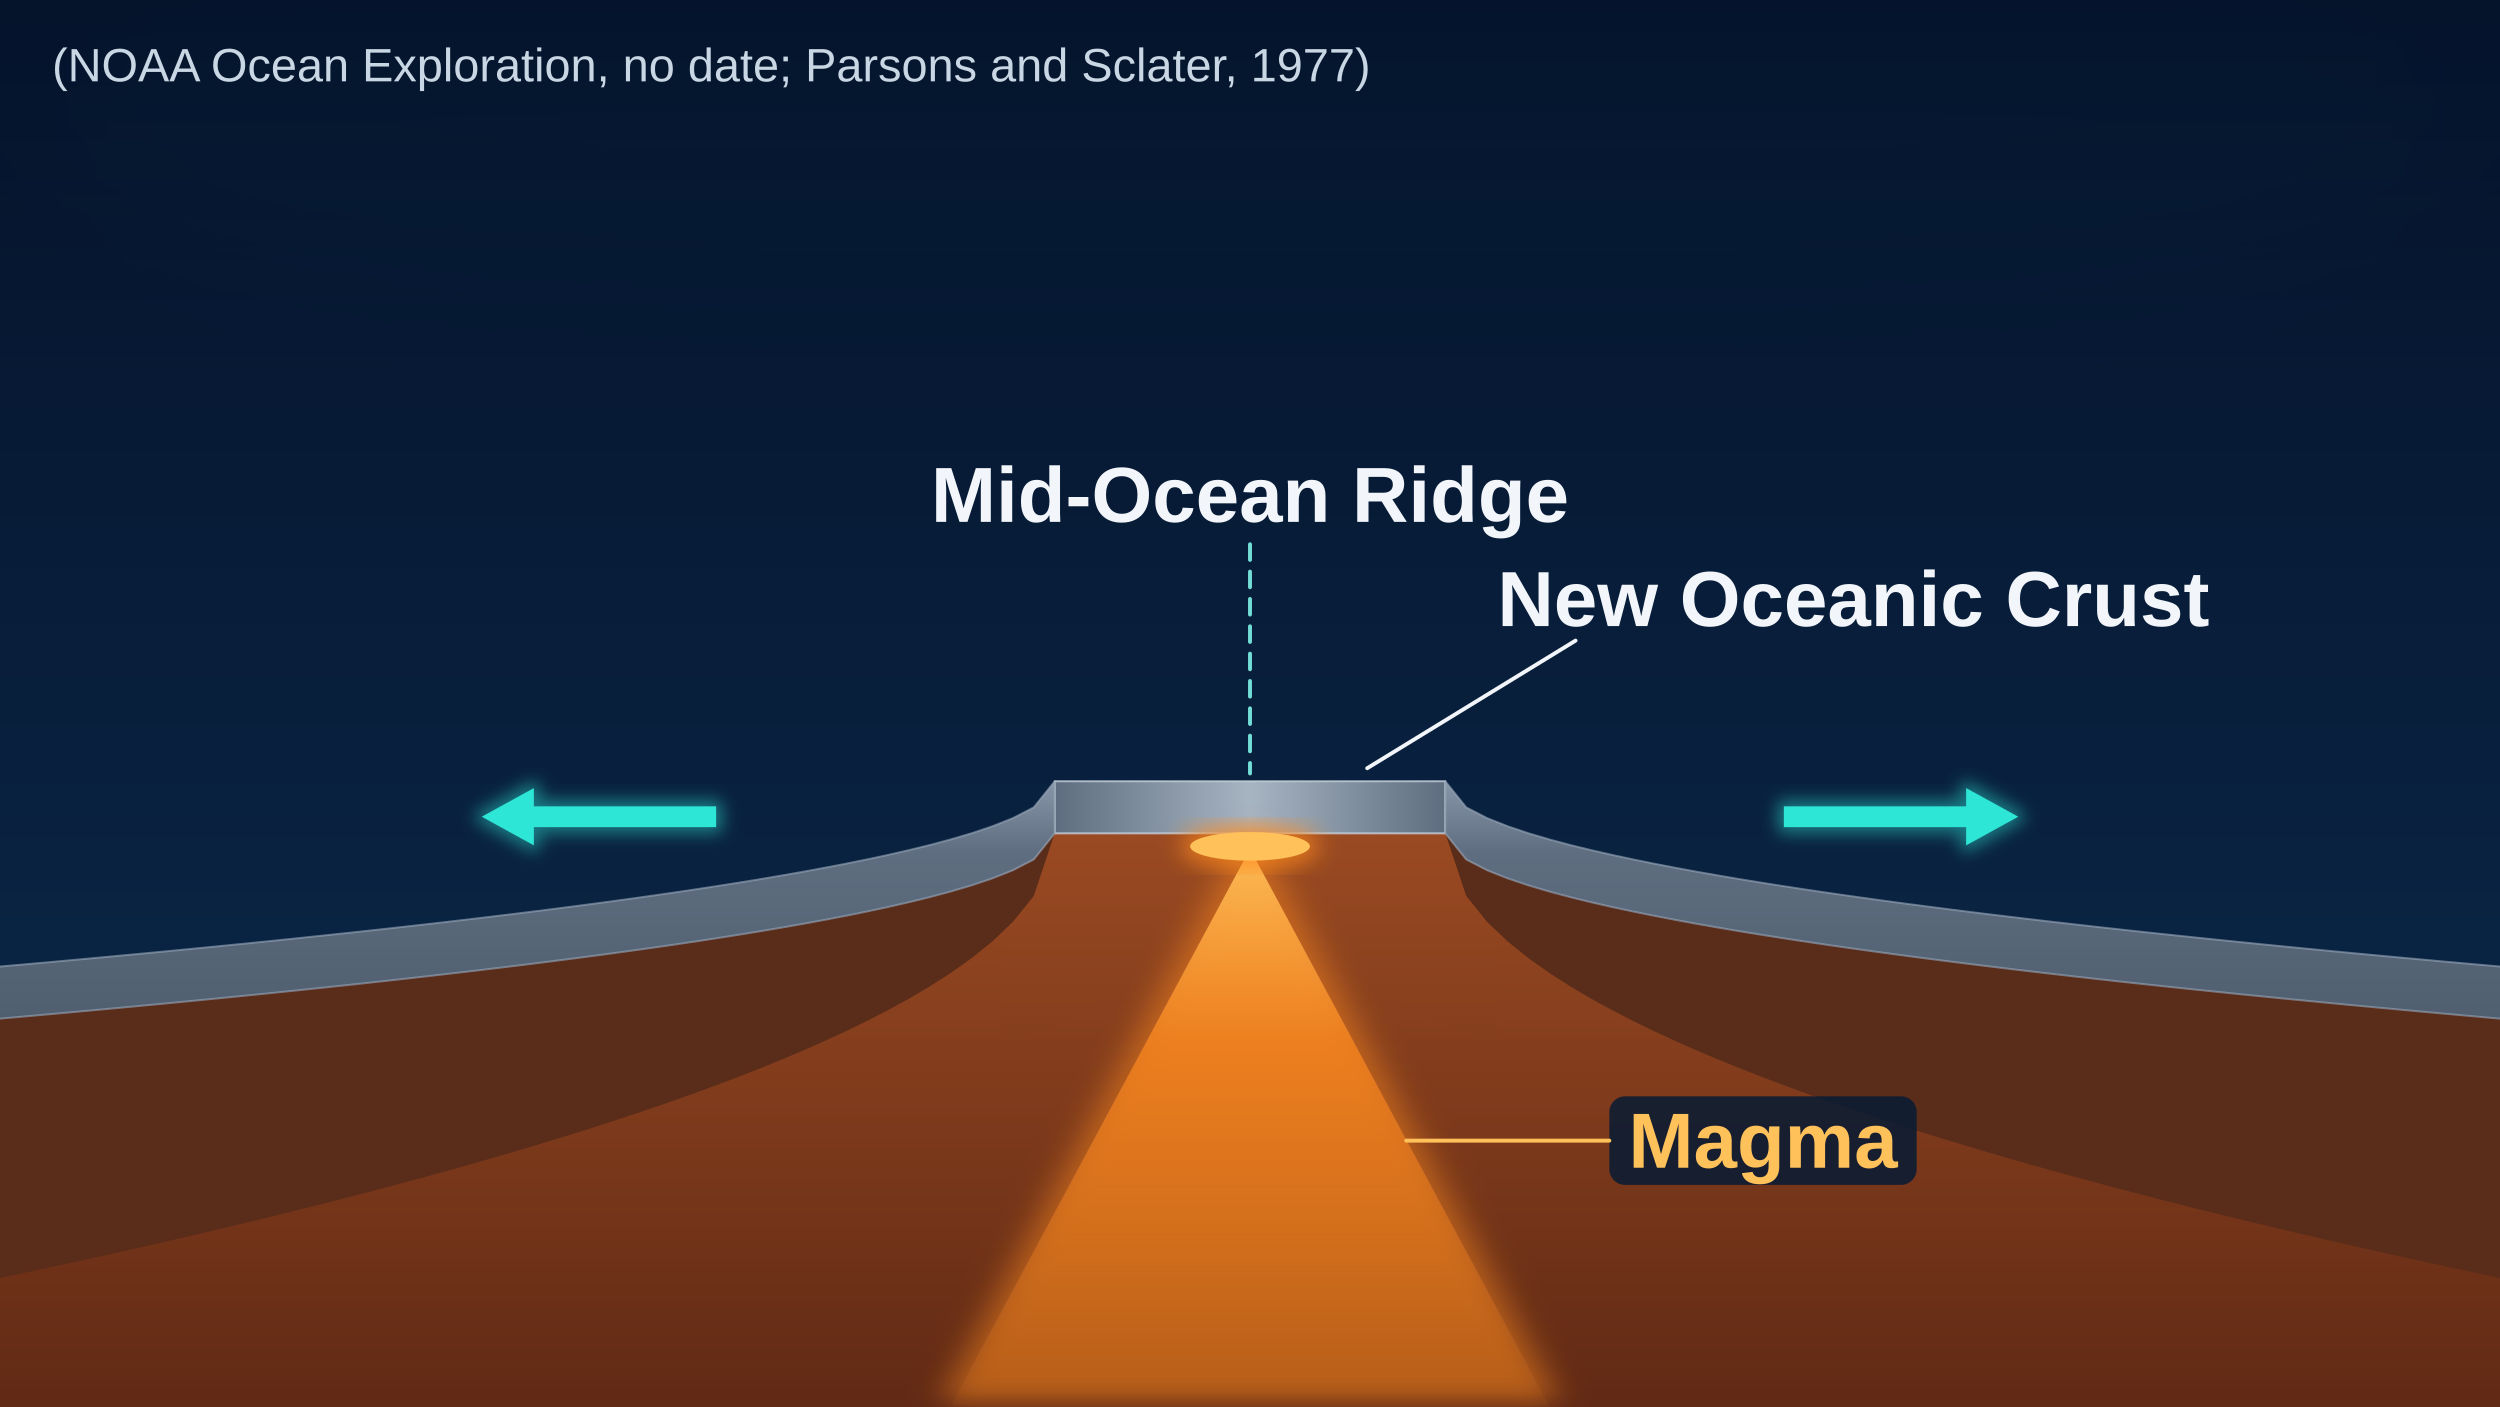
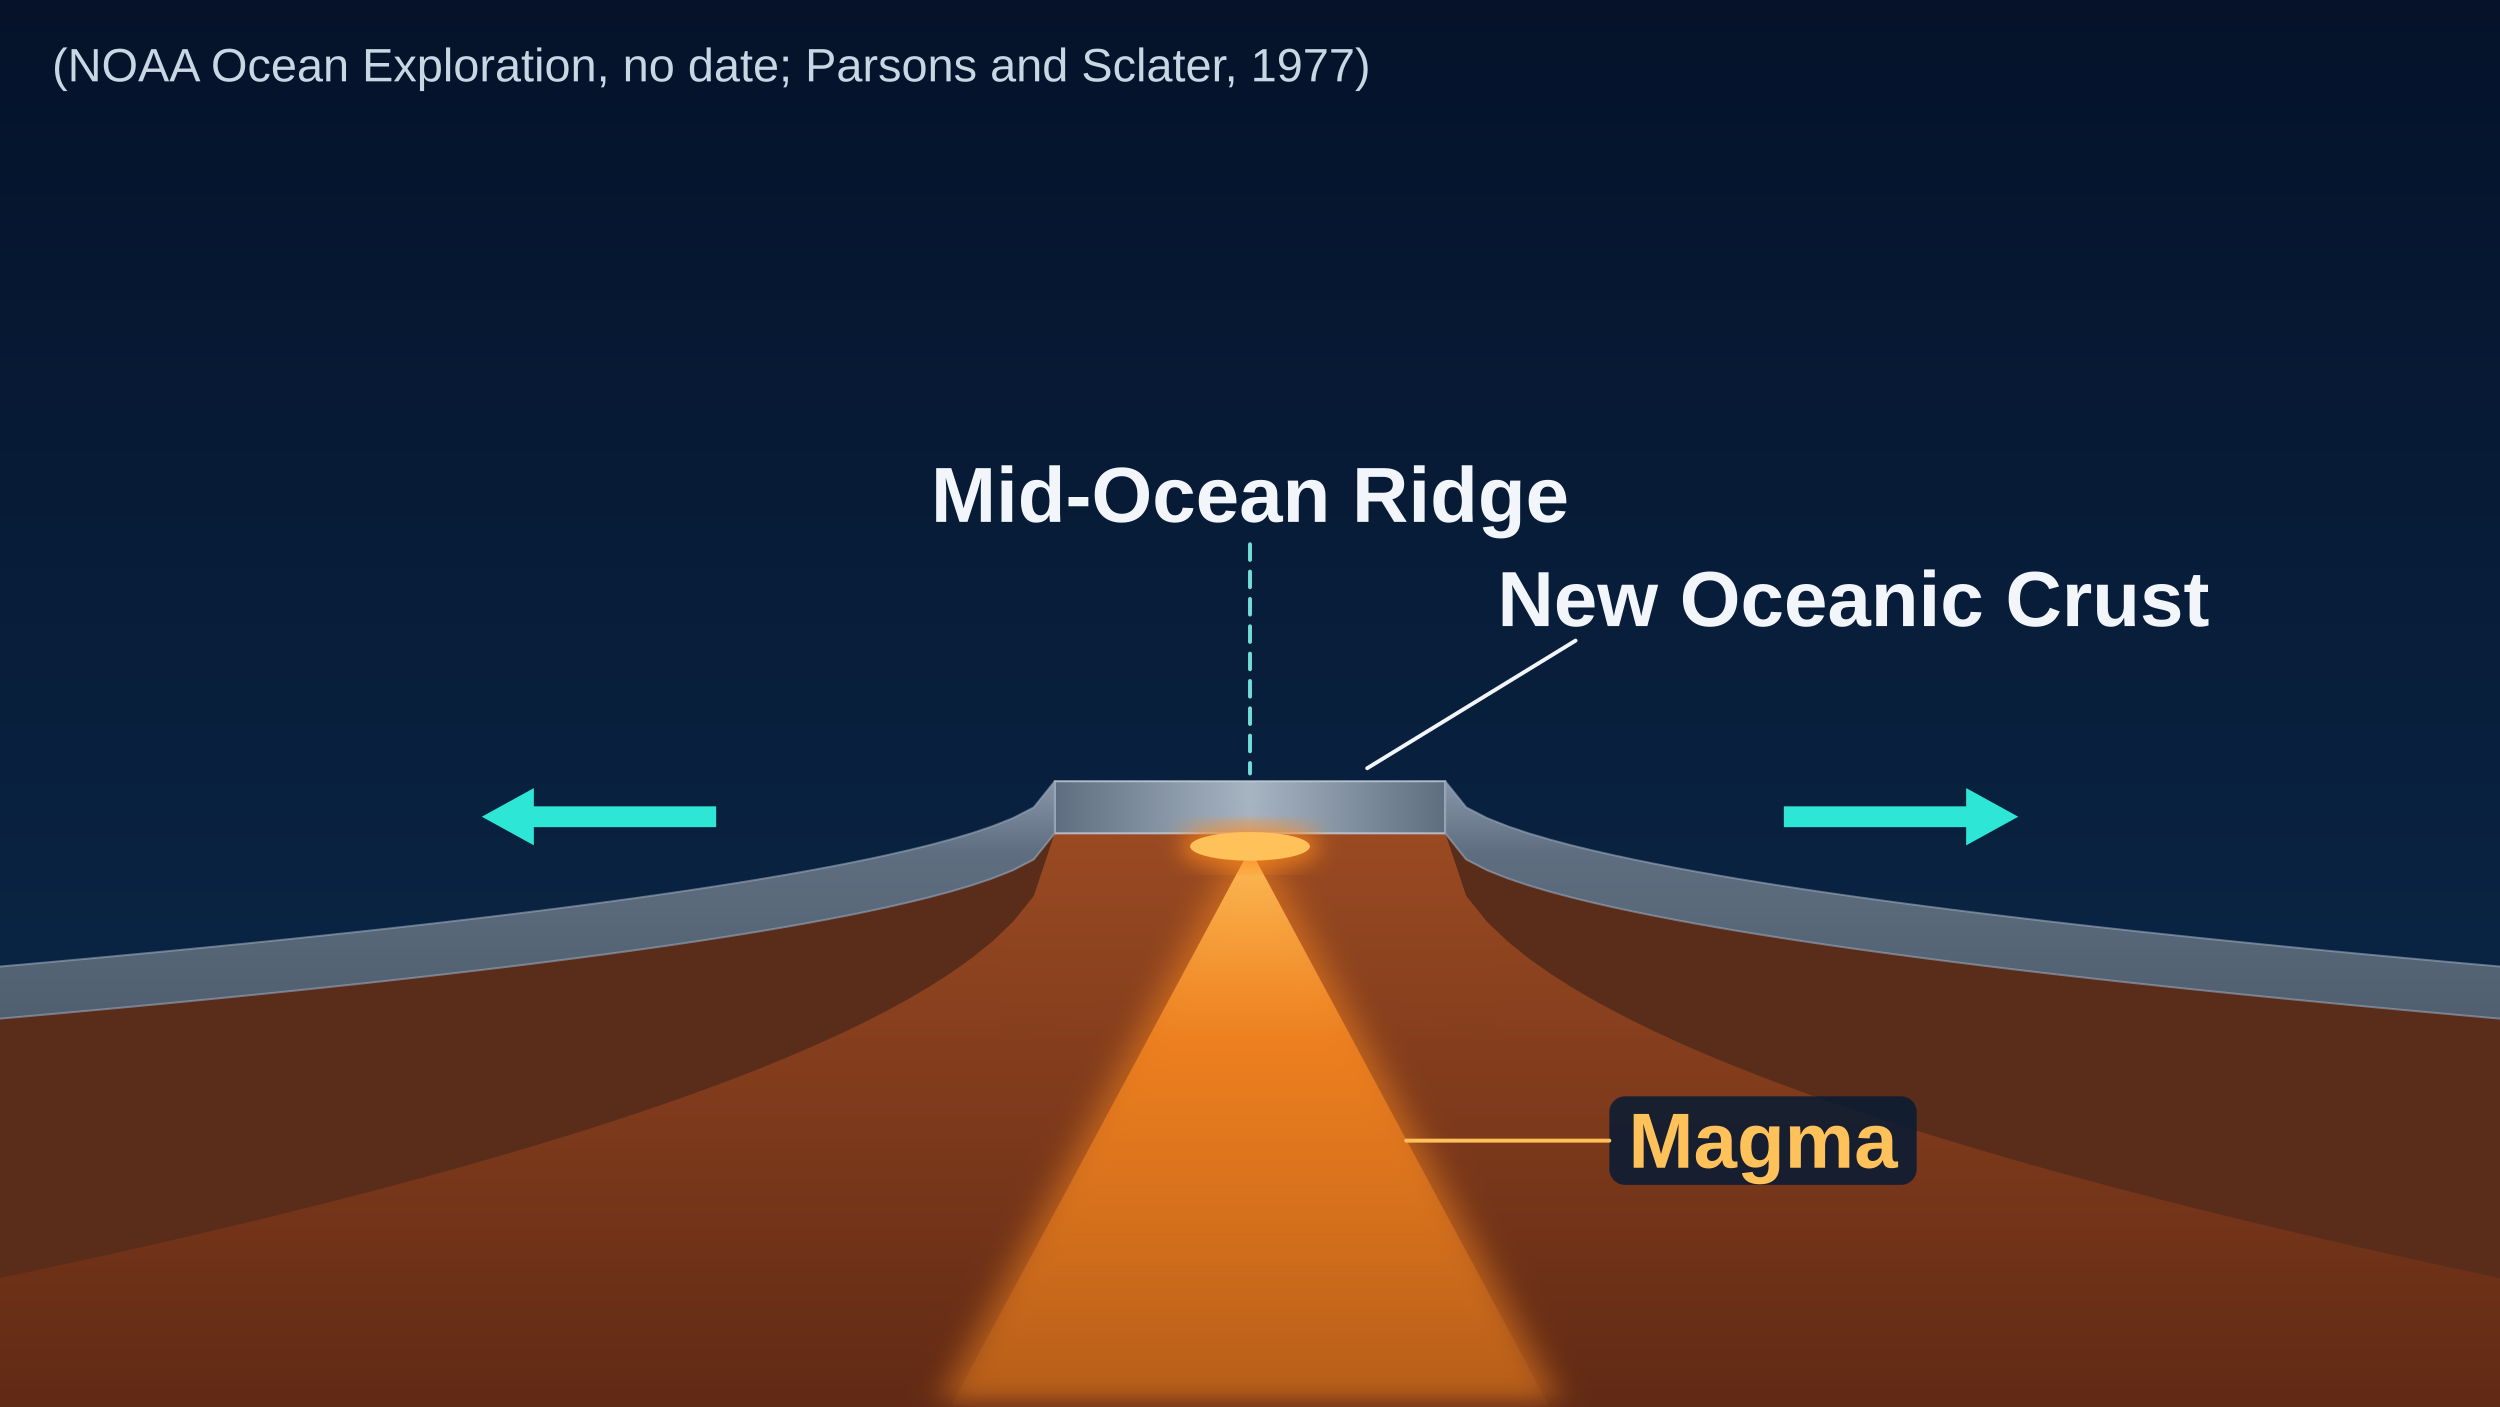
<svg xmlns="http://www.w3.org/2000/svg" width="1920" height="1080" viewBox="0 0 1920 1080">
  <defs>
    <linearGradient id="g0" x1="0.5" y1="0" x2="0.5" y2="1">
      <stop offset="0" stop-color="#05122A" stop-opacity="1" />
      <stop offset="1" stop-color="#0B2C4E" stop-opacity="1" />
    </linearGradient>
    <linearGradient id="g1" x1="0.5" y1="0" x2="0.5" y2="1">
-       <stop offset="0" stop-color="#4FB3D9" stop-opacity="0.1" />
-       <stop offset="1" stop-color="#4FB3D9" stop-opacity="0" />
-     </linearGradient>
-     <filter id="f2" x="-50%" y="-50%" width="200%" height="200%">
-       <feGaussianBlur stdDeviation="80" />
-     </filter>
-     <linearGradient id="g3" x1="0.5" y1="0" x2="0.5" y2="1">
      <stop offset="0" stop-color="#9A4A22" stop-opacity="1" />
      <stop offset="1" stop-color="#5E2814" stop-opacity="1" />
    </linearGradient>
-     <linearGradient id="g4" x1="0.5" y1="0" x2="0.5" y2="1">
+     <linearGradient id="g2" x1="0.5" y1="0" x2="0.5" y2="1">
      <stop offset="0" stop-color="#9A4A22" stop-opacity="1" />
      <stop offset="1" stop-color="#843E1D" stop-opacity="1" />
    </linearGradient>
-     <linearGradient id="g5" x1="0" y1="0.5" x2="1" y2="0.5">
+     <linearGradient id="g3" x1="0" y1="0.5" x2="1" y2="0.5">
      <stop offset="0" stop-color="#5E6E80" stop-opacity="1" />
      <stop offset="0.5" stop-color="#A7B4C2" stop-opacity="1" />
      <stop offset="1" stop-color="#5E6E80" stop-opacity="1" />
    </linearGradient>
-     <clipPath id="c6">
+     <clipPath id="c4">
      <rect x="769" y="550" width="382" height="305.41" />
    </clipPath>
-     <filter id="f7" x="-50%" y="-50%" width="200%" height="200%">
+     <filter id="f5" x="-50%" y="-50%" width="200%" height="200%">
      <feGaussianBlur stdDeviation="11.25" />
    </filter>
-     <linearGradient id="g8" x1="0.5" y1="0" x2="0.5" y2="1">
+     <linearGradient id="g6" x1="0.5" y1="0" x2="0.5" y2="1">
      <stop offset="0" stop-color="#FFC15A" stop-opacity="0.95" />
      <stop offset="0.35" stop-color="#FF8A1F" stop-opacity="0.7" />
      <stop offset="1" stop-color="#FF8A1F" stop-opacity="0.05" />
    </linearGradient>
-     <filter id="f9" x="-50%" y="-50%" width="200%" height="200%">
+     <filter id="f7" x="-50%" y="-50%" width="200%" height="200%">
      <feGaussianBlur stdDeviation="8.75" />
    </filter>
-     <linearGradient id="g10" x1="0.5" y1="0" x2="0.5" y2="1">
+     <linearGradient id="g8" x1="0.5" y1="0" x2="0.5" y2="1">
      <stop offset="0" stop-color="#8796A8" stop-opacity="1" />
      <stop offset="0.25" stop-color="#5E6E80" stop-opacity="1" />
      <stop offset="1" stop-color="#4C5A6A" stop-opacity="1" />
    </linearGradient>
-     <filter id="f11" x="-50%" y="-50%" width="200%" height="200%">
-       <feGaussianBlur stdDeviation="6.25" />
-     </filter>
-     <linearGradient id="g12" x1="0.5" y1="0" x2="0.5" y2="1">
+     <linearGradient id="g9" x1="0.5" y1="0" x2="0.5" y2="1">
      <stop offset="0" stop-color="#8796A8" stop-opacity="1" />
      <stop offset="0.25" stop-color="#5E6E80" stop-opacity="1" />
      <stop offset="1" stop-color="#4C5A6A" stop-opacity="1" />
    </linearGradient>
-     <filter id="f13" x="-50%" y="-50%" width="200%" height="200%">
-       <feGaussianBlur stdDeviation="6.25" />
-     </filter>
  </defs>
  <g transform="translate(0.000 0.000)" opacity="1">
    <rect x="0" y="0" width="1920" height="1080" rx="0" fill="url(#g0)" stroke="none" />
  </g>
  <g transform="translate(0.000 0.000)" opacity="1">
-     <ellipse cx="960" cy="-120" rx="1100" ry="420" fill="url(#g1)" stroke="none" filter="url(#f2)" />
+     <path d="M-20 796.52 L-12 795.88 L-4 795.24 L4 794.6 L12 793.95 L20 793.3 L28 792.64 L36 791.99 L44 791.33 L52 790.67 L60 790 L68 789.33 L76 788.66 L84 787.99 L92 787.31 L100 786.63 L108 785.95 L116 785.26 L124 784.57 L132 783.87 L140 783.18 L148 782.48 L156 781.77 L164 781.07 L172 780.36 L180 779.64 L188 778.92 L196 778.2 L204 777.48 L212 776.75 L220 776.01 L228 775.28 L236 774.54 L244 773.79 L252 773.04 L260 772.29 L268 771.53 L276 770.77 L284 770 L292 769.23 L300 768.45 L308 767.67 L316 766.89 L324 766.1 L332 765.3 L340 764.5 L348 763.69 L356 762.88 L364 762.07 L372 761.24 L380 760.42 L388 759.58 L396 758.74 L404 757.9 L412 757.05 L420 756.19 L428 755.33 L436 754.46 L444 753.58 L452 752.69 L460 751.8 L468 750.91 L476 750 L484 749.09 L492 748.17 L500 747.24 L508 746.3 L516 745.36 L524 744.4 L532 743.44 L540 742.47 L548 741.49 L556 740.5 L564 739.5 L572 738.49 L580 737.47 L588 736.44 L596 735.39 L604 734.34 L612 733.27 L620 732.2 L628 731.1 L636 730 L644 728.88 L652 727.75 L660 726.6 L668 725.44 L676 724.26 L684 723.07 L692 721.85 L700 720.62 L708 719.37 L716 718.1 L724 716.81 L732 715.5 L740 714.16 L748 712.8 L756 711.41 L764 710 L772 708.56 L780 705.73 L788 696.28 L796 684.9 L804 669.39 L812 660.83 L820 659.16 L828 657.45 L836 655.68 L844 653.85 L852 651.96 L860 650 L868 647.96 L876 645.83 L884 643.59 L892 641.23 L900 640 L908 640 L916 640 L924 640 L932 640 L940 640 L948 640 L956 640 L964 640 L972 640 L980 640 L988 640 L996 640 L1004 640 L1012 640 L1020 640 L1028 641.23 L1036 643.59 L1044 645.83 L1052 647.96 L1060 650 L1068 651.96 L1076 653.85 L1084 655.68 L1092 657.45 L1100 659.16 L1108 660.83 L1116 669.39 L1124 684.9 L1132 696.28 L1140 705.73 L1148 708.56 L1156 710 L1164 711.41 L1172 712.8 L1180 714.16 L1188 715.5 L1196 716.81 L1204 718.1 L1212 719.37 L1220 720.62 L1228 721.85 L1236 723.07 L1244 724.26 L1252 725.44 L1260 726.6 L1268 727.75 L1276 728.88 L1284 730 L1292 731.1 L1300 732.2 L1308 733.27 L1316 734.34 L1324 735.39 L1332 736.44 L1340 737.47 L1348 738.49 L1356 739.5 L1364 740.5 L1372 741.49 L1380 742.47 L1388 743.44 L1396 744.4 L1404 745.36 L1412 746.3 L1420 747.24 L1428 748.17 L1436 749.09 L1444 750 L1452 750.91 L1460 751.8 L1468 752.69 L1476 753.58 L1484 754.46 L1492 755.33 L1500 756.19 L1508 757.05 L1516 757.9 L1524 758.74 L1532 759.58 L1540 760.42 L1548 761.24 L1556 762.07 L1564 762.88 L1572 763.69 L1580 764.5 L1588 765.3 L1596 766.1 L1604 766.89 L1612 767.67 L1620 768.45 L1628 769.23 L1636 770 L1644 770.77 L1652 771.53 L1660 772.29 L1668 773.04 L1676 773.79 L1684 774.54 L1692 775.28 L1700 776.01 L1708 776.75 L1716 777.48 L1724 778.2 L1732 778.92 L1740 779.64 L1748 780.36 L1756 781.07 L1764 781.77 L1772 782.48 L1780 783.18 L1788 783.87 L1796 784.57 L1804 785.26 L1812 785.95 L1820 786.63 L1828 787.31 L1836 787.99 L1844 788.66 L1852 789.33 L1860 790 L1868 790.67 L1876 791.33 L1884 791.99 L1892 792.64 L1900 793.3 L1908 793.95 L1916 794.6 L1924 795.24 L1932 795.88 L1940 796.52 L1940 1100 L-20 1100 Z" fill="url(#g1)" stroke="none" />
  </g>
  <g transform="translate(0.000 0.000)" opacity="1">
-     <path d="M-20 796.52 L-12 795.88 L-4 795.24 L4 794.6 L12 793.95 L20 793.3 L28 792.64 L36 791.99 L44 791.33 L52 790.67 L60 790 L68 789.33 L76 788.66 L84 787.99 L92 787.31 L100 786.63 L108 785.95 L116 785.26 L124 784.57 L132 783.87 L140 783.18 L148 782.48 L156 781.77 L164 781.07 L172 780.36 L180 779.64 L188 778.92 L196 778.2 L204 777.48 L212 776.75 L220 776.01 L228 775.28 L236 774.54 L244 773.79 L252 773.04 L260 772.29 L268 771.53 L276 770.77 L284 770 L292 769.23 L300 768.45 L308 767.67 L316 766.89 L324 766.1 L332 765.3 L340 764.5 L348 763.69 L356 762.88 L364 762.07 L372 761.24 L380 760.42 L388 759.58 L396 758.74 L404 757.9 L412 757.05 L420 756.19 L428 755.33 L436 754.46 L444 753.58 L452 752.69 L460 751.8 L468 750.91 L476 750 L484 749.09 L492 748.17 L500 747.24 L508 746.3 L516 745.36 L524 744.4 L532 743.44 L540 742.47 L548 741.49 L556 740.5 L564 739.5 L572 738.49 L580 737.47 L588 736.44 L596 735.39 L604 734.34 L612 733.27 L620 732.2 L628 731.1 L636 730 L644 728.88 L652 727.75 L660 726.6 L668 725.44 L676 724.26 L684 723.07 L692 721.85 L700 720.62 L708 719.37 L716 718.1 L724 716.81 L732 715.5 L740 714.16 L748 712.8 L756 711.41 L764 710 L772 708.56 L780 705.73 L788 696.28 L796 684.9 L804 669.39 L812 660.83 L820 659.16 L828 657.45 L836 655.68 L844 653.85 L852 651.96 L860 650 L868 647.96 L876 645.83 L884 643.59 L892 641.23 L900 640 L908 640 L916 640 L924 640 L932 640 L940 640 L948 640 L956 640 L964 640 L972 640 L980 640 L988 640 L996 640 L1004 640 L1012 640 L1020 640 L1028 641.23 L1036 643.59 L1044 645.83 L1052 647.96 L1060 650 L1068 651.96 L1076 653.85 L1084 655.68 L1092 657.45 L1100 659.16 L1108 660.83 L1116 669.39 L1124 684.9 L1132 696.28 L1140 705.73 L1148 708.56 L1156 710 L1164 711.41 L1172 712.8 L1180 714.16 L1188 715.5 L1196 716.81 L1204 718.1 L1212 719.37 L1220 720.62 L1228 721.85 L1236 723.07 L1244 724.26 L1252 725.44 L1260 726.6 L1268 727.75 L1276 728.88 L1284 730 L1292 731.1 L1300 732.2 L1308 733.27 L1316 734.34 L1324 735.39 L1332 736.44 L1340 737.47 L1348 738.49 L1356 739.5 L1364 740.5 L1372 741.49 L1380 742.47 L1388 743.44 L1396 744.4 L1404 745.36 L1412 746.3 L1420 747.24 L1428 748.17 L1436 749.09 L1444 750 L1452 750.91 L1460 751.8 L1468 752.69 L1476 753.58 L1484 754.46 L1492 755.33 L1500 756.19 L1508 757.05 L1516 757.9 L1524 758.74 L1532 759.58 L1540 760.42 L1548 761.24 L1556 762.07 L1564 762.88 L1572 763.69 L1580 764.5 L1588 765.3 L1596 766.1 L1604 766.89 L1612 767.67 L1620 768.45 L1628 769.23 L1636 770 L1644 770.77 L1652 771.53 L1660 772.29 L1668 773.04 L1676 773.79 L1684 774.54 L1692 775.28 L1700 776.01 L1708 776.75 L1716 777.48 L1724 778.2 L1732 778.92 L1740 779.64 L1748 780.36 L1756 781.07 L1764 781.77 L1772 782.48 L1780 783.18 L1788 783.87 L1796 784.57 L1804 785.26 L1812 785.95 L1820 786.63 L1828 787.31 L1836 787.99 L1844 788.66 L1852 789.33 L1860 790 L1868 790.67 L1876 791.33 L1884 791.99 L1892 792.64 L1900 793.3 L1908 793.95 L1916 794.6 L1924 795.24 L1932 795.88 L1940 796.52 L1940 1100 L-20 1100 Z" fill="url(#g3)" stroke="none" />
-   </g>
-   <g transform="translate(0.000 0.000)" opacity="1">
-     <g clip-path="url(#c6)">
-       <path d="M770 640 L1150 640 L1150 805.41 L1141.91 801.85 L1133.83 798.21 L1125.74 794.49 L1117.66 790.68 L1109.57 786.76 L1101.49 782.74 L1093.4 778.6 L1085.32 774.34 L1077.23 769.93 L1069.15 765.37 L1061.06 760.64 L1052.98 755.71 L1044.89 750.57 L1036.81 745.17 L1028.72 739.48 L1020.64 733.44 L1012.55 726.99 L1004.47 720.02 L996.38 712.38 L988.3 703.83 L980.21 693.95 L972.13 681.79 L964.04 664.13 L955.96 664.13 L947.87 681.79 L939.79 693.95 L931.7 703.83 L923.62 712.38 L915.53 720.02 L907.45 726.99 L899.36 733.44 L891.28 739.48 L883.19 745.17 L875.11 750.57 L867.02 755.71 L858.94 760.64 L850.85 765.37 L842.77 769.93 L834.68 774.34 L826.6 778.6 L818.51 782.74 L810.43 786.76 L802.34 790.68 L794.26 794.49 L786.17 798.21 L778.09 801.85 L770 805.41 Z" fill="url(#g4)" stroke="none" />
-       <rect x="810" y="600" width="300" height="40" rx="0" fill="url(#g5)" stroke="#C9D3DD" stroke-opacity="0.8" stroke-width="1.5" stroke-linecap="round" stroke-linejoin="round" />
+     <g clip-path="url(#c4)">
+       <path d="M770 640 L1150 640 L1150 805.41 L1141.91 801.85 L1133.83 798.21 L1125.74 794.49 L1117.66 790.68 L1109.57 786.76 L1101.49 782.74 L1093.4 778.6 L1085.32 774.34 L1077.23 769.93 L1069.15 765.37 L1061.06 760.64 L1052.98 755.71 L1044.89 750.57 L1036.81 745.17 L1028.72 739.48 L1020.64 733.44 L1012.55 726.99 L1004.47 720.02 L996.38 712.38 L988.3 703.83 L980.21 693.95 L972.13 681.79 L964.04 664.13 L955.96 664.13 L947.87 681.79 L939.79 693.95 L931.7 703.83 L923.62 712.38 L915.53 720.02 L907.45 726.99 L899.36 733.44 L891.28 739.48 L883.19 745.17 L875.11 750.57 L867.02 755.71 L858.94 760.64 L850.85 765.37 L842.77 769.93 L834.68 774.34 L826.6 778.6 L818.51 782.74 L810.43 786.76 L802.34 790.68 L794.26 794.49 L786.17 798.21 L778.09 801.85 L770 805.41 Z" fill="url(#g2)" stroke="none" />
+       <rect x="810" y="600" width="300" height="40" rx="0" fill="url(#g3)" stroke="#C9D3DD" stroke-opacity="0.8" stroke-width="1.5" stroke-linecap="round" stroke-linejoin="round" />
    </g>
  </g>
  <g transform="translate(0.000 0.000)" opacity="1">
-     <path d="M960 652 L1190 1080 L730 1080 Z" fill="#FF8A1F" stroke="#FF8A1F" stroke-width="18" stroke-linejoin="round" opacity="0.5" filter="url(#f7)" />
-     <path d="M960 652 L1190 1080 L730 1080 Z" fill="url(#g8)" stroke="none" />
+     <path d="M960 652 L1190 1080 L730 1080 Z" fill="#FF8A1F" stroke="#FF8A1F" stroke-width="18" stroke-linejoin="round" opacity="0.5" filter="url(#f5)" />
+     <path d="M960 652 L1190 1080 L730 1080 Z" fill="url(#g6)" stroke="none" />
  </g>
  <g transform="translate(0.000 0.000)" opacity="1">
-     <ellipse cx="960" cy="650" rx="46" ry="11" fill="#FF8A1F" stroke="#FF8A1F" stroke-width="14" stroke-linejoin="round" opacity="0.7" filter="url(#f9)" />
+     <ellipse cx="960" cy="650" rx="46" ry="11" fill="#FF8A1F" stroke="#FF8A1F" stroke-width="14" stroke-linejoin="round" opacity="0.7" filter="url(#f7)" />
    <ellipse cx="960" cy="650" rx="46" ry="11" fill="#FFC15A" stroke="none" />
  </g>
  <g transform="translate(-150.000 0.000)" opacity="1">
    <path d="M960 640 L943.95 660.03 L927.9 668.33 L911.85 674.69 L895.8 680.06 L879.75 684.79 L863.7 689.07 L847.65 693 L831.6 696.66 L815.56 700.09 L799.51 703.34 L783.46 706.43 L767.41 709.39 L751.36 712.22 L735.31 714.95 L719.26 717.58 L703.21 720.12 L687.16 722.59 L671.11 724.98 L655.06 727.31 L639.01 729.58 L622.96 731.79 L606.91 733.95 L590.86 736.06 L574.81 738.13 L558.77 740.15 L542.72 742.14 L526.67 744.08 L510.62 745.99 L494.57 747.87 L478.52 749.71 L462.47 751.53 L446.42 753.31 L430.37 755.07 L414.32 756.8 L398.27 758.5 L382.22 760.19 L366.17 761.84 L350.12 763.48 L334.07 765.09 L318.02 766.69 L301.98 768.26 L285.93 769.81 L269.88 771.35 L253.83 772.87 L237.78 774.37 L221.73 775.86 L205.68 777.32 L189.63 778.78 L173.58 780.22 L157.53 781.64 L141.48 783.05 L125.43 784.44 L109.38 785.83 L93.33 787.2 L77.28 788.55 L61.23 789.9 L45.19 791.23 L29.14 792.55 L13.09 793.86 L-2.96 795.16 L-19.01 796.45 L-35.06 797.72 L-51.11 798.99 L-67.16 800.25 L-83.21 801.49 L-99.26 802.73 L-115.31 803.96 L-131.36 805.18 L-147.41 806.39 L-163.46 807.59 L-179.51 808.78 L-195.56 809.97 L-211.6 811.14 L-227.65 812.31 L-243.7 813.47 L-259.75 814.62 L-275.8 815.77 L-291.85 816.91 L-307.9 818.04 L-323.95 819.16 L-340 820.28 L-340 1072.67 L-323.95 1069.99 L-307.9 1067.29 L-291.85 1064.58 L-275.8 1061.85 L-259.75 1059.1 L-243.7 1056.33 L-227.65 1053.55 L-211.6 1050.74 L-195.56 1047.92 L-179.51 1045.08 L-163.46 1042.22 L-147.41 1039.33 L-131.36 1036.43 L-115.31 1033.5 L-99.26 1030.56 L-83.21 1027.59 L-67.16 1024.59 L-51.11 1021.58 L-35.06 1018.54 L-19.01 1015.47 L-2.96 1012.38 L13.09 1009.26 L29.14 1006.12 L45.19 1002.95 L61.23 999.75 L77.28 996.53 L93.33 993.27 L109.38 989.98 L125.43 986.67 L141.48 983.32 L157.53 979.93 L173.58 976.52 L189.63 973.07 L205.68 969.58 L221.73 966.05 L237.78 962.49 L253.83 958.89 L269.88 955.24 L285.93 951.56 L301.98 947.82 L318.02 944.05 L334.07 940.22 L350.12 936.35 L366.17 932.42 L382.22 928.44 L398.27 924.41 L414.32 920.32 L430.37 916.16 L446.42 911.95 L462.47 907.66 L478.52 903.31 L494.57 898.89 L510.62 894.38 L526.67 889.8 L542.72 885.13 L558.77 880.37 L574.81 875.51 L590.86 870.55 L606.91 865.49 L622.96 860.3 L639.01 854.99 L655.06 849.55 L671.11 843.96 L687.16 838.21 L703.21 832.3 L719.26 826.19 L735.31 819.88 L751.36 813.33 L767.41 806.53 L783.46 799.44 L799.51 792.02 L815.56 784.22 L831.6 775.97 L847.65 767.19 L863.7 757.76 L879.75 747.5 L895.8 736.15 L911.85 723.27 L927.9 707.99 L943.95 688.07 L960 640 Z" fill="#5A2C1A" stroke="none" />
-     <path d="M960 600 L943.95 620.03 L927.9 628.33 L911.85 634.69 L895.8 640.06 L879.75 644.79 L863.7 649.07 L847.65 653 L831.6 656.66 L815.56 660.09 L799.51 663.34 L783.46 666.43 L767.41 669.39 L751.36 672.22 L735.31 674.95 L719.26 677.58 L703.21 680.12 L687.16 682.59 L671.11 684.98 L655.06 687.31 L639.01 689.58 L622.96 691.79 L606.91 693.95 L590.86 696.06 L574.81 698.13 L558.77 700.15 L542.72 702.14 L526.67 704.08 L510.62 705.99 L494.57 707.87 L478.52 709.71 L462.47 711.53 L446.42 713.31 L430.37 715.07 L414.32 716.8 L398.27 718.5 L382.22 720.19 L366.17 721.84 L350.12 723.48 L334.07 725.09 L318.02 726.69 L301.98 728.26 L285.93 729.81 L269.88 731.35 L253.83 732.87 L237.78 734.37 L221.73 735.86 L205.68 737.32 L189.63 738.78 L173.58 740.22 L157.53 741.64 L141.48 743.05 L125.43 744.44 L109.38 745.83 L93.33 747.2 L77.28 748.55 L61.23 749.9 L45.19 751.23 L29.14 752.55 L13.09 753.86 L-2.96 755.16 L-19.01 756.45 L-35.06 757.72 L-51.11 758.99 L-67.16 760.25 L-83.21 761.49 L-99.26 762.73 L-115.31 763.96 L-131.36 765.18 L-147.41 766.39 L-163.46 767.59 L-179.51 768.78 L-195.56 769.97 L-211.6 771.14 L-227.65 772.31 L-243.7 773.47 L-259.75 774.62 L-275.8 775.77 L-291.85 776.91 L-307.9 778.04 L-323.95 779.16 L-340 780.28 L-340 820.28 L-323.95 819.16 L-307.9 818.04 L-291.85 816.91 L-275.8 815.77 L-259.75 814.62 L-243.7 813.47 L-227.65 812.31 L-211.6 811.14 L-195.56 809.97 L-179.51 808.78 L-163.46 807.59 L-147.41 806.39 L-131.36 805.18 L-115.31 803.96 L-99.26 802.73 L-83.21 801.49 L-67.16 800.25 L-51.11 798.99 L-35.06 797.72 L-19.01 796.45 L-2.96 795.16 L13.09 793.86 L29.14 792.55 L45.19 791.23 L61.23 789.9 L77.28 788.55 L93.33 787.2 L109.38 785.83 L125.43 784.44 L141.48 783.05 L157.53 781.64 L173.58 780.22 L189.63 778.78 L205.68 777.32 L221.73 775.86 L237.78 774.37 L253.83 772.87 L269.88 771.35 L285.93 769.81 L301.98 768.26 L318.02 766.69 L334.07 765.09 L350.12 763.48 L366.17 761.84 L382.22 760.19 L398.27 758.5 L414.32 756.8 L430.37 755.07 L446.42 753.31 L462.47 751.53 L478.52 749.71 L494.57 747.87 L510.62 745.99 L526.67 744.08 L542.72 742.14 L558.77 740.15 L574.81 738.13 L590.86 736.06 L606.91 733.95 L622.96 731.79 L639.01 729.58 L655.06 727.31 L671.11 724.98 L687.16 722.59 L703.21 720.12 L719.26 717.58 L735.31 714.95 L751.36 712.22 L767.41 709.39 L783.46 706.43 L799.51 703.34 L815.56 700.09 L831.6 696.66 L847.65 693 L863.7 689.07 L879.75 684.79 L895.8 680.06 L911.85 674.69 L927.9 668.33 L943.95 660.03 L960 640 Z" fill="url(#g10)" stroke="#9AA9BA" stroke-opacity="0.6" stroke-width="1.5" stroke-linecap="round" stroke-linejoin="round" />
-     <path d="M700 619.24 L560 619.24 L560 605.24 L520 627.24 L560 649.24 L560 635.24 L700 635.24 Z" fill="#2EE6D6" stroke="#2EE6D6" stroke-width="10" stroke-linejoin="round" opacity="0.45" filter="url(#f11)" />
+     <path d="M960 600 L943.95 620.03 L927.9 628.33 L911.85 634.69 L895.8 640.06 L879.75 644.79 L863.7 649.07 L847.65 653 L831.6 656.66 L815.56 660.09 L799.51 663.34 L783.46 666.43 L767.41 669.39 L751.36 672.22 L735.31 674.95 L719.26 677.58 L703.21 680.12 L687.16 682.59 L671.11 684.98 L655.06 687.31 L639.01 689.58 L622.96 691.79 L606.91 693.95 L590.86 696.06 L574.81 698.13 L558.77 700.15 L542.72 702.14 L526.67 704.08 L510.62 705.99 L494.57 707.87 L478.52 709.71 L462.47 711.53 L446.42 713.31 L430.37 715.07 L414.32 716.8 L398.27 718.5 L382.22 720.19 L366.17 721.84 L350.12 723.48 L334.07 725.09 L318.02 726.69 L301.98 728.26 L285.93 729.81 L269.88 731.35 L253.83 732.87 L237.78 734.37 L221.73 735.86 L205.68 737.32 L189.63 738.78 L173.58 740.22 L157.53 741.64 L141.48 743.05 L125.43 744.44 L109.38 745.83 L93.33 747.2 L77.28 748.55 L61.23 749.9 L45.19 751.23 L29.14 752.55 L13.09 753.86 L-2.96 755.16 L-19.01 756.45 L-35.06 757.72 L-51.11 758.99 L-67.16 760.25 L-83.21 761.49 L-99.26 762.73 L-115.31 763.96 L-131.36 765.18 L-147.41 766.39 L-163.46 767.59 L-179.51 768.78 L-195.56 769.97 L-211.6 771.14 L-227.65 772.31 L-243.7 773.47 L-259.75 774.62 L-275.8 775.77 L-291.85 776.91 L-307.9 778.04 L-323.95 779.16 L-340 780.28 L-340 820.28 L-323.95 819.16 L-307.9 818.04 L-291.85 816.91 L-275.8 815.77 L-259.75 814.62 L-243.7 813.47 L-227.65 812.31 L-211.6 811.14 L-195.56 809.97 L-179.51 808.78 L-163.46 807.59 L-147.41 806.39 L-131.36 805.18 L-115.31 803.96 L-99.26 802.73 L-83.21 801.49 L-67.16 800.25 L-51.11 798.99 L-35.06 797.72 L-19.01 796.45 L-2.96 795.16 L13.09 793.86 L29.14 792.55 L45.19 791.23 L61.23 789.9 L77.28 788.55 L93.33 787.2 L109.38 785.83 L125.43 784.44 L141.48 783.05 L157.53 781.64 L173.58 780.22 L189.63 778.78 L205.68 777.32 L221.73 775.86 L237.78 774.37 L253.83 772.87 L269.88 771.35 L285.93 769.81 L301.98 768.26 L318.02 766.69 L334.07 765.09 L350.12 763.48 L366.17 761.84 L382.22 760.19 L398.27 758.5 L414.32 756.8 L430.37 755.07 L446.42 753.31 L462.47 751.53 L478.52 749.71 L494.57 747.87 L510.62 745.99 L526.67 744.08 L542.72 742.14 L558.77 740.15 L574.81 738.13 L590.86 736.06 L606.91 733.95 L622.96 731.79 L639.01 729.58 L655.06 727.31 L671.11 724.98 L687.16 722.59 L703.21 720.12 L719.26 717.58 L735.31 714.95 L751.36 712.22 L767.41 709.39 L783.46 706.43 L799.51 703.34 L815.56 700.09 L831.6 696.66 L847.65 693 L863.7 689.07 L879.75 684.79 L895.8 680.06 L911.85 674.69 L927.9 668.33 L943.95 660.03 L960 640 Z" fill="url(#g8)" stroke="#9AA9BA" stroke-opacity="0.6" stroke-width="1.5" stroke-linecap="round" stroke-linejoin="round" />
    <path d="M700 619.24 L560 619.24 L560 605.24 L520 627.24 L560 649.24 L560 635.24 L700 635.24 Z" fill="#2EE6D6" stroke="none" />
  </g>
  <g transform="translate(150.000 0.000)" opacity="1">
    <path d="M960 640 L976.05 660.03 L992.1 668.33 L1008.15 674.69 L1024.2 680.06 L1040.25 684.79 L1056.3 689.07 L1072.35 693 L1088.4 696.66 L1104.44 700.09 L1120.49 703.34 L1136.54 706.43 L1152.59 709.39 L1168.64 712.22 L1184.69 714.95 L1200.74 717.58 L1216.79 720.12 L1232.84 722.59 L1248.89 724.98 L1264.94 727.31 L1280.99 729.58 L1297.04 731.79 L1313.09 733.95 L1329.14 736.06 L1345.19 738.13 L1361.23 740.15 L1377.28 742.14 L1393.33 744.08 L1409.38 745.99 L1425.43 747.87 L1441.48 749.71 L1457.53 751.53 L1473.58 753.31 L1489.63 755.07 L1505.68 756.8 L1521.73 758.5 L1537.78 760.19 L1553.83 761.84 L1569.88 763.48 L1585.93 765.09 L1601.98 766.69 L1618.02 768.26 L1634.07 769.81 L1650.12 771.35 L1666.17 772.87 L1682.22 774.37 L1698.27 775.86 L1714.32 777.32 L1730.37 778.78 L1746.42 780.22 L1762.47 781.64 L1778.52 783.05 L1794.57 784.44 L1810.62 785.83 L1826.67 787.2 L1842.72 788.55 L1858.77 789.9 L1874.81 791.23 L1890.86 792.55 L1906.91 793.86 L1922.96 795.16 L1939.01 796.45 L1955.06 797.72 L1971.11 798.99 L1987.16 800.25 L2003.21 801.49 L2019.26 802.73 L2035.31 803.96 L2051.36 805.18 L2067.41 806.39 L2083.46 807.59 L2099.51 808.78 L2115.56 809.97 L2131.6 811.14 L2147.65 812.31 L2163.7 813.47 L2179.75 814.62 L2195.8 815.77 L2211.85 816.91 L2227.9 818.04 L2243.95 819.16 L2260 820.28 L2260 1072.67 L2243.95 1069.99 L2227.9 1067.29 L2211.85 1064.58 L2195.8 1061.85 L2179.75 1059.1 L2163.7 1056.33 L2147.65 1053.55 L2131.6 1050.74 L2115.56 1047.92 L2099.51 1045.08 L2083.46 1042.22 L2067.41 1039.33 L2051.36 1036.43 L2035.31 1033.5 L2019.26 1030.56 L2003.21 1027.59 L1987.16 1024.59 L1971.11 1021.58 L1955.06 1018.54 L1939.01 1015.47 L1922.96 1012.38 L1906.91 1009.26 L1890.86 1006.12 L1874.81 1002.95 L1858.77 999.75 L1842.72 996.53 L1826.67 993.27 L1810.62 989.98 L1794.57 986.67 L1778.52 983.32 L1762.47 979.93 L1746.42 976.52 L1730.37 973.07 L1714.32 969.58 L1698.27 966.05 L1682.22 962.49 L1666.17 958.89 L1650.12 955.24 L1634.07 951.56 L1618.02 947.82 L1601.98 944.05 L1585.93 940.22 L1569.88 936.35 L1553.83 932.42 L1537.78 928.44 L1521.73 924.41 L1505.68 920.32 L1489.63 916.16 L1473.58 911.95 L1457.53 907.66 L1441.48 903.31 L1425.43 898.89 L1409.38 894.38 L1393.33 889.8 L1377.28 885.13 L1361.23 880.37 L1345.19 875.51 L1329.14 870.55 L1313.09 865.49 L1297.04 860.3 L1280.99 854.99 L1264.94 849.55 L1248.89 843.96 L1232.84 838.21 L1216.79 832.3 L1200.74 826.19 L1184.69 819.88 L1168.64 813.33 L1152.59 806.53 L1136.54 799.44 L1120.49 792.02 L1104.44 784.22 L1088.4 775.97 L1072.35 767.19 L1056.3 757.76 L1040.25 747.5 L1024.2 736.15 L1008.15 723.27 L992.1 707.99 L976.05 688.07 L960 640 Z" fill="#5A2C1A" stroke="none" />
-     <path d="M960 600 L976.05 620.03 L992.1 628.33 L1008.15 634.69 L1024.2 640.06 L1040.25 644.79 L1056.3 649.07 L1072.35 653 L1088.4 656.66 L1104.44 660.09 L1120.49 663.34 L1136.54 666.43 L1152.59 669.39 L1168.64 672.22 L1184.69 674.95 L1200.74 677.58 L1216.79 680.12 L1232.84 682.59 L1248.89 684.98 L1264.94 687.31 L1280.99 689.58 L1297.04 691.79 L1313.09 693.95 L1329.14 696.06 L1345.19 698.13 L1361.23 700.15 L1377.28 702.14 L1393.33 704.08 L1409.38 705.99 L1425.43 707.87 L1441.48 709.71 L1457.53 711.53 L1473.58 713.31 L1489.63 715.07 L1505.68 716.8 L1521.73 718.5 L1537.78 720.19 L1553.83 721.84 L1569.88 723.48 L1585.93 725.09 L1601.98 726.69 L1618.02 728.26 L1634.07 729.81 L1650.12 731.35 L1666.17 732.87 L1682.22 734.37 L1698.27 735.86 L1714.32 737.32 L1730.37 738.78 L1746.42 740.22 L1762.47 741.64 L1778.52 743.05 L1794.57 744.44 L1810.62 745.83 L1826.67 747.2 L1842.72 748.55 L1858.77 749.9 L1874.81 751.23 L1890.86 752.55 L1906.91 753.86 L1922.96 755.16 L1939.01 756.45 L1955.06 757.72 L1971.11 758.99 L1987.16 760.25 L2003.21 761.49 L2019.26 762.73 L2035.31 763.96 L2051.36 765.18 L2067.41 766.39 L2083.46 767.59 L2099.51 768.78 L2115.56 769.97 L2131.6 771.14 L2147.65 772.31 L2163.7 773.47 L2179.75 774.62 L2195.8 775.77 L2211.85 776.91 L2227.9 778.04 L2243.95 779.16 L2260 780.28 L2260 820.28 L2243.95 819.16 L2227.9 818.04 L2211.85 816.91 L2195.8 815.77 L2179.75 814.62 L2163.7 813.47 L2147.65 812.31 L2131.6 811.14 L2115.56 809.97 L2099.51 808.78 L2083.46 807.59 L2067.41 806.39 L2051.36 805.18 L2035.31 803.96 L2019.26 802.73 L2003.21 801.49 L1987.16 800.25 L1971.11 798.99 L1955.06 797.72 L1939.01 796.45 L1922.96 795.16 L1906.91 793.86 L1890.86 792.55 L1874.81 791.23 L1858.77 789.9 L1842.72 788.55 L1826.67 787.2 L1810.62 785.83 L1794.57 784.44 L1778.52 783.05 L1762.47 781.64 L1746.42 780.22 L1730.37 778.78 L1714.32 777.32 L1698.27 775.86 L1682.22 774.37 L1666.17 772.87 L1650.12 771.35 L1634.07 769.81 L1618.02 768.26 L1601.98 766.69 L1585.93 765.09 L1569.88 763.48 L1553.83 761.84 L1537.78 760.19 L1521.73 758.5 L1505.68 756.8 L1489.63 755.07 L1473.58 753.31 L1457.53 751.53 L1441.48 749.71 L1425.43 747.87 L1409.38 745.99 L1393.33 744.08 L1377.28 742.14 L1361.23 740.15 L1345.19 738.13 L1329.14 736.06 L1313.09 733.95 L1297.04 731.79 L1280.99 729.58 L1264.94 727.31 L1248.89 724.98 L1232.84 722.59 L1216.79 720.12 L1200.74 717.58 L1184.69 714.95 L1168.64 712.22 L1152.59 709.39 L1136.54 706.43 L1120.49 703.34 L1104.44 700.09 L1088.4 696.66 L1072.35 693 L1056.3 689.07 L1040.25 684.79 L1024.2 680.06 L1008.15 674.69 L992.1 668.33 L976.05 660.03 L960 640 Z" fill="url(#g12)" stroke="#9AA9BA" stroke-opacity="0.6" stroke-width="1.5" stroke-linecap="round" stroke-linejoin="round" />
-     <path d="M1220 635.24 L1360 635.24 L1360 649.24 L1400 627.24 L1360 605.24 L1360 619.24 L1220 619.24 Z" fill="#2EE6D6" stroke="#2EE6D6" stroke-width="10" stroke-linejoin="round" opacity="0.45" filter="url(#f13)" />
+     <path d="M960 600 L976.05 620.03 L992.1 628.33 L1008.15 634.69 L1024.2 640.06 L1040.25 644.79 L1056.3 649.07 L1072.35 653 L1088.4 656.66 L1104.44 660.09 L1120.49 663.34 L1136.54 666.43 L1152.59 669.39 L1168.64 672.22 L1184.69 674.95 L1200.74 677.58 L1216.79 680.12 L1232.84 682.59 L1248.89 684.98 L1264.94 687.31 L1280.99 689.58 L1297.04 691.79 L1313.09 693.95 L1329.14 696.06 L1345.19 698.13 L1361.23 700.15 L1377.28 702.14 L1393.33 704.08 L1409.38 705.99 L1425.43 707.87 L1441.48 709.71 L1457.53 711.53 L1473.58 713.31 L1489.63 715.07 L1505.68 716.8 L1521.73 718.5 L1537.78 720.19 L1553.83 721.84 L1569.88 723.48 L1585.93 725.09 L1601.98 726.69 L1618.02 728.26 L1634.07 729.81 L1650.12 731.35 L1666.17 732.87 L1682.22 734.37 L1698.27 735.86 L1714.32 737.32 L1730.37 738.78 L1746.42 740.22 L1762.47 741.64 L1778.52 743.05 L1794.57 744.44 L1810.62 745.83 L1826.67 747.2 L1842.72 748.55 L1858.77 749.9 L1874.81 751.23 L1890.86 752.55 L1906.91 753.86 L1922.96 755.16 L1939.01 756.45 L1955.06 757.72 L1971.11 758.99 L1987.16 760.25 L2003.21 761.49 L2019.26 762.73 L2035.31 763.96 L2051.36 765.18 L2067.41 766.39 L2083.46 767.59 L2099.51 768.78 L2115.56 769.97 L2131.6 771.14 L2147.65 772.31 L2163.7 773.47 L2179.75 774.62 L2195.8 775.77 L2211.85 776.91 L2227.9 778.04 L2243.95 779.16 L2260 780.28 L2260 820.28 L2243.95 819.16 L2227.9 818.04 L2211.85 816.91 L2195.8 815.77 L2179.75 814.62 L2163.7 813.47 L2147.65 812.31 L2131.6 811.14 L2115.56 809.97 L2099.51 808.78 L2083.46 807.59 L2067.41 806.39 L2051.36 805.18 L2035.31 803.96 L2019.26 802.73 L2003.21 801.49 L1987.16 800.25 L1971.11 798.99 L1955.06 797.72 L1939.01 796.45 L1922.96 795.16 L1906.91 793.86 L1890.86 792.55 L1874.81 791.23 L1858.77 789.9 L1842.72 788.55 L1826.67 787.2 L1810.62 785.83 L1794.57 784.44 L1778.52 783.05 L1762.47 781.64 L1746.42 780.22 L1730.37 778.78 L1714.32 777.32 L1698.27 775.86 L1682.22 774.37 L1666.17 772.87 L1650.12 771.35 L1634.07 769.81 L1618.02 768.26 L1601.98 766.69 L1585.93 765.09 L1569.88 763.48 L1553.83 761.84 L1537.78 760.19 L1521.73 758.5 L1505.68 756.8 L1489.63 755.07 L1473.58 753.31 L1457.53 751.53 L1441.48 749.71 L1425.43 747.87 L1409.38 745.99 L1393.33 744.08 L1377.28 742.14 L1361.23 740.15 L1345.19 738.13 L1329.14 736.06 L1313.09 733.95 L1297.04 731.79 L1280.99 729.58 L1264.94 727.31 L1248.89 724.98 L1232.84 722.59 L1216.79 720.12 L1200.74 717.58 L1184.69 714.95 L1168.64 712.22 L1152.59 709.39 L1136.54 706.43 L1120.49 703.34 L1104.44 700.09 L1088.4 696.66 L1072.35 693 L1056.3 689.07 L1040.25 684.79 L1024.2 680.06 L1008.15 674.69 L992.1 668.33 L976.05 660.03 L960 640 Z" fill="url(#g9)" stroke="#9AA9BA" stroke-opacity="0.6" stroke-width="1.5" stroke-linecap="round" stroke-linejoin="round" />
    <path d="M1220 635.24 L1360 635.24 L1360 649.24 L1400 627.24 L1360 605.24 L1360 619.24 L1220 619.24 Z" fill="#2EE6D6" stroke="none" />
  </g>
  <g transform="translate(0.000 0.000)" opacity="1">
    <path d="M960 418 L960 594" fill="none" stroke="#7FF3E8" stroke-opacity="0.9" stroke-width="3" stroke-linecap="round" stroke-linejoin="round" stroke-dasharray="12 9" />
  </g>
  <g transform="translate(0.000 0.000)" opacity="1">
    <text x="960" y="380" font-family="Arial, 'Liberation Sans', sans-serif" font-size="60" font-weight="700" fill="#F2F6FA" text-anchor="middle" dominant-baseline="central">Mid-Ocean Ridge</text>
  </g>
  <g transform="translate(0.000 0.000)" opacity="1">
    <rect x="1236" y="842" width="236" height="68" rx="12" fill="#061A33d9" stroke="none" />
  </g>
  <g transform="translate(0.000 0.000)" opacity="1">
    <path d="M1236 876 L1080 876" fill="none" stroke="#FFC15A" stroke-opacity="1" stroke-width="3" stroke-linecap="round" stroke-linejoin="round" />
  </g>
  <g transform="translate(0.000 0.000)" opacity="1">
    <text x="1354" y="876" font-family="Arial, 'Liberation Sans', sans-serif" font-size="60" font-weight="700" fill="#FFC15A" text-anchor="middle" dominant-baseline="central">Magma</text>
  </g>
  <g transform="translate(0.000 0.000)" opacity="1">
    <path d="M1210 492 L1050 590" fill="none" stroke="#F2F6FA" stroke-opacity="1" stroke-width="3" stroke-linecap="round" stroke-linejoin="round" />
  </g>
  <g transform="translate(0.000 0.000)" opacity="1">
    <text x="1150" y="460" font-family="Arial, 'Liberation Sans', sans-serif" font-size="60" font-weight="700" fill="#F2F6FA" text-anchor="start" dominant-baseline="central">New Oceanic Crust</text>
  </g>
  <g transform="translate(0.000 0.000)" opacity="1">
    <text x="40" y="50" font-family="Arial, 'Liberation Sans', sans-serif" font-size="36" font-weight="400" fill="#C9D6E3" text-anchor="start" dominant-baseline="central">(NOAA Ocean Exploration, no date; Parsons and Sclater, 1977)</text>
  </g>
</svg>
